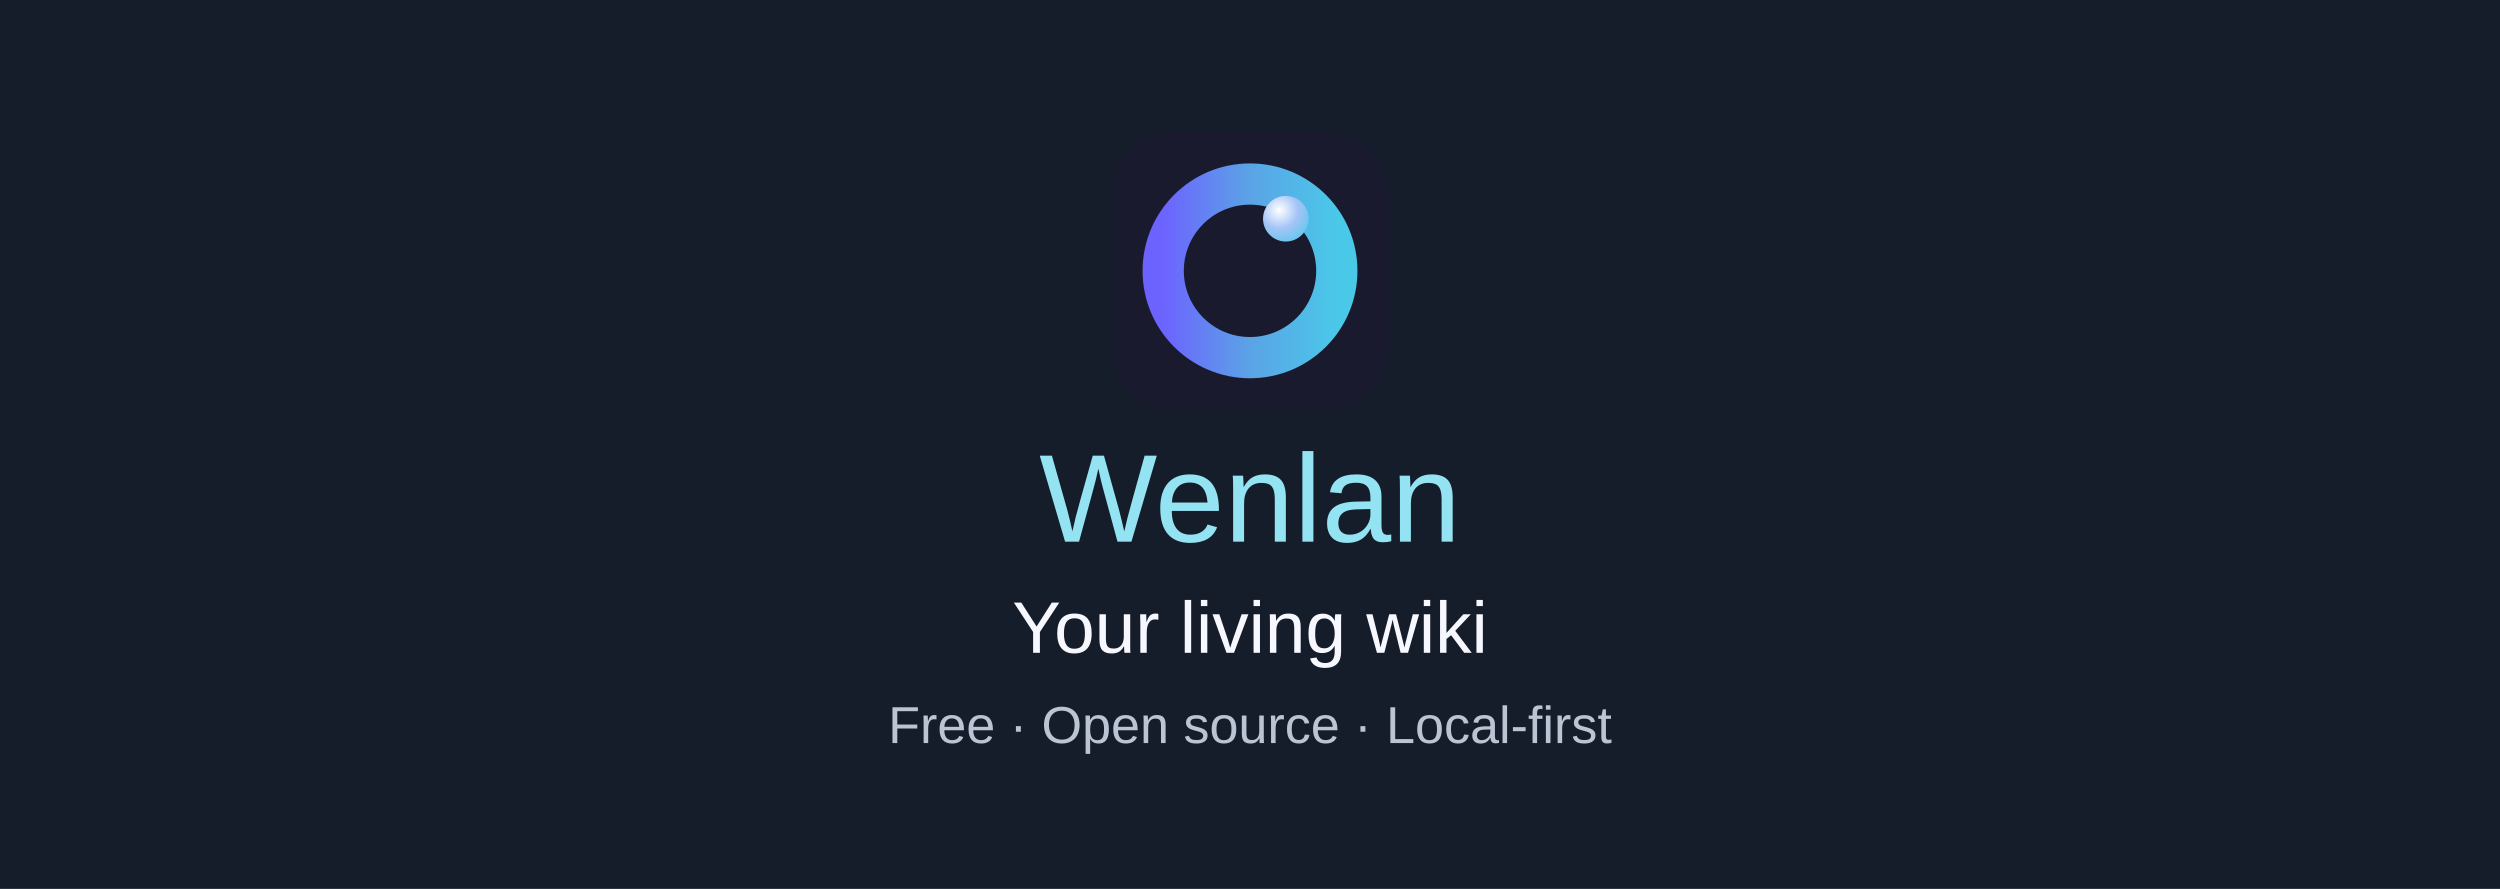
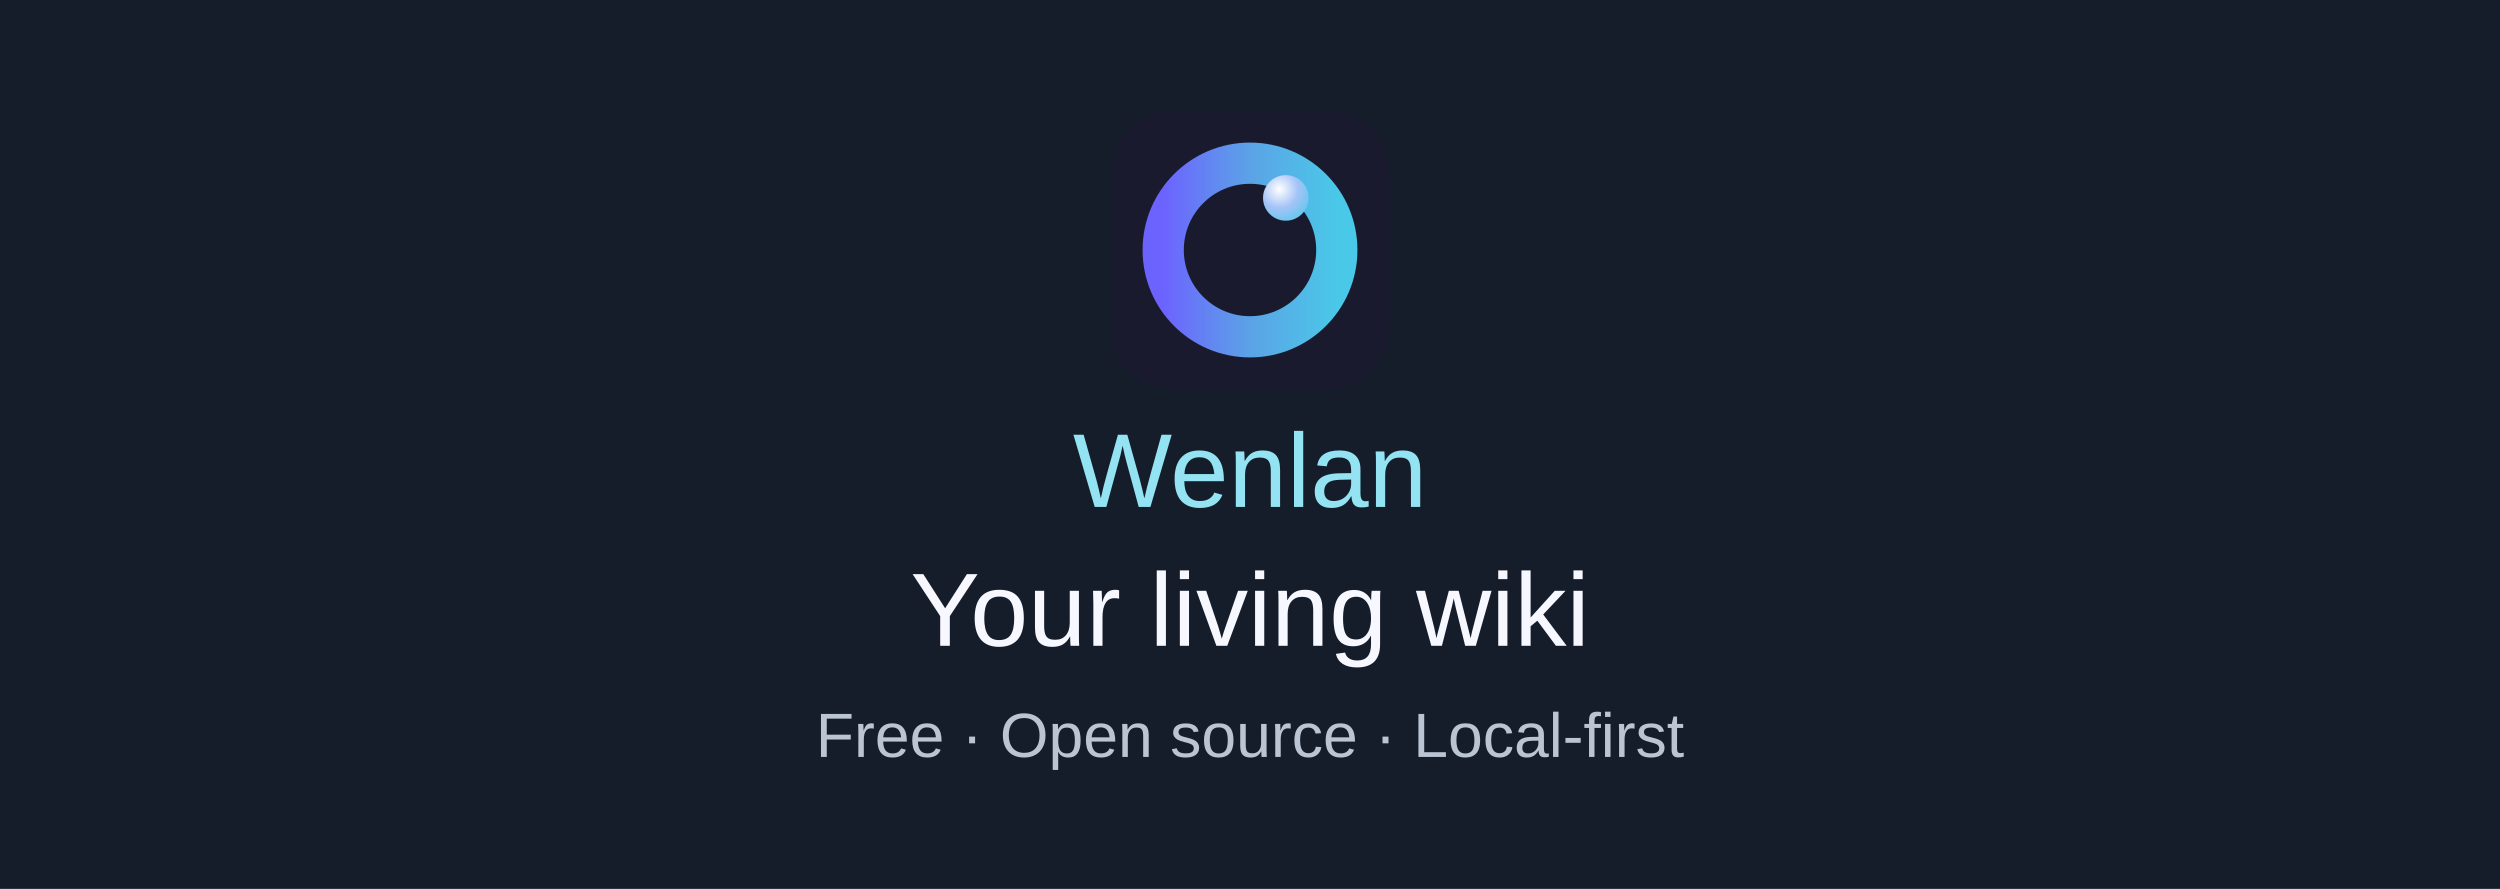
<svg xmlns="http://www.w3.org/2000/svg" width="720" height="256" viewBox="0 0 720 256" fill="none" role="img" aria-labelledby="title desc">
  <rect width="720" height="256" fill="#151D2B" />
-   <g transform="translate(320 38) scale(0.15625)">
+   <g transform="translate(320 32) scale(0.15625)">
    <rect width="512" height="512" rx="112" fill="#1A1A2E" />
    <circle cx="256" cy="256" r="160" fill="none" stroke="url(#banner-en-mobile-ring)" stroke-width="76" />
    <circle cx="322" cy="160" r="42" fill="url(#banner-en-mobile-orb)" />
  </g>
-   <text x="360" y="156" fill="#93E3F2" font-size="36" font-weight="500" text-anchor="middle">
+   <text x="360" y="146" fill="#93E3F2" font-size="30.24" font-weight="500" text-anchor="middle">
    <tspan font-family="-apple-system, BlinkMacSystemFont, &quot;SF Pro Display&quot;, &quot;Helvetica Neue&quot;, Arial, sans-serif">Wenlan</tspan>
  </text>
-   <text x="360" y="188" fill="#F7F8FF" font-family="-apple-system, BlinkMacSystemFont, &quot;SF Pro Display&quot;, &quot;Helvetica Neue&quot;, Arial, sans-serif" font-size="21" font-weight="500" text-anchor="middle">Your living wiki</text>
-   <text x="360" y="214" fill="#BAC4D2" font-family="-apple-system, BlinkMacSystemFont, &quot;SF Pro Display&quot;, &quot;Helvetica Neue&quot;, Arial, sans-serif" font-size="15" font-weight="400" text-anchor="middle">Free · Open source · Local-first</text>
+   <text x="360" y="186" fill="#F7F8FF" font-family="-apple-system, BlinkMacSystemFont, &quot;SF Pro Display&quot;, &quot;Helvetica Neue&quot;, Arial, sans-serif" font-size="30" font-weight="500" text-anchor="middle">Your living wiki</text>
+   <text x="360" y="218" fill="#BAC4D2" font-family="-apple-system, BlinkMacSystemFont, &quot;SF Pro Display&quot;, &quot;Helvetica Neue&quot;, Arial, sans-serif" font-size="18" font-weight="400" text-anchor="middle">Free · Open source · Local-first</text>
  <defs>
    <linearGradient id="banner-en-mobile-ring" x1="96" y1="256" x2="416" y2="256" gradientUnits="userSpaceOnUse">
      <stop stop-color="#6C63FF" />
      <stop offset="0.5" stop-color="#5BA3E6" />
      <stop offset="1" stop-color="#4AC8E8" />
    </linearGradient>
    <radialGradient id="banner-en-mobile-orb" cx="0" cy="0" r="1" gradientUnits="userSpaceOnUse" gradientTransform="translate(310 144) rotate(52.125) scale(76.0263)">
      <stop stop-color="#FFFFFF" />
      <stop offset="0.45" stop-color="#A5C4F7" />
      <stop offset="1" stop-color="#4AC8E8" />
    </radialGradient>
  </defs>
</svg>
